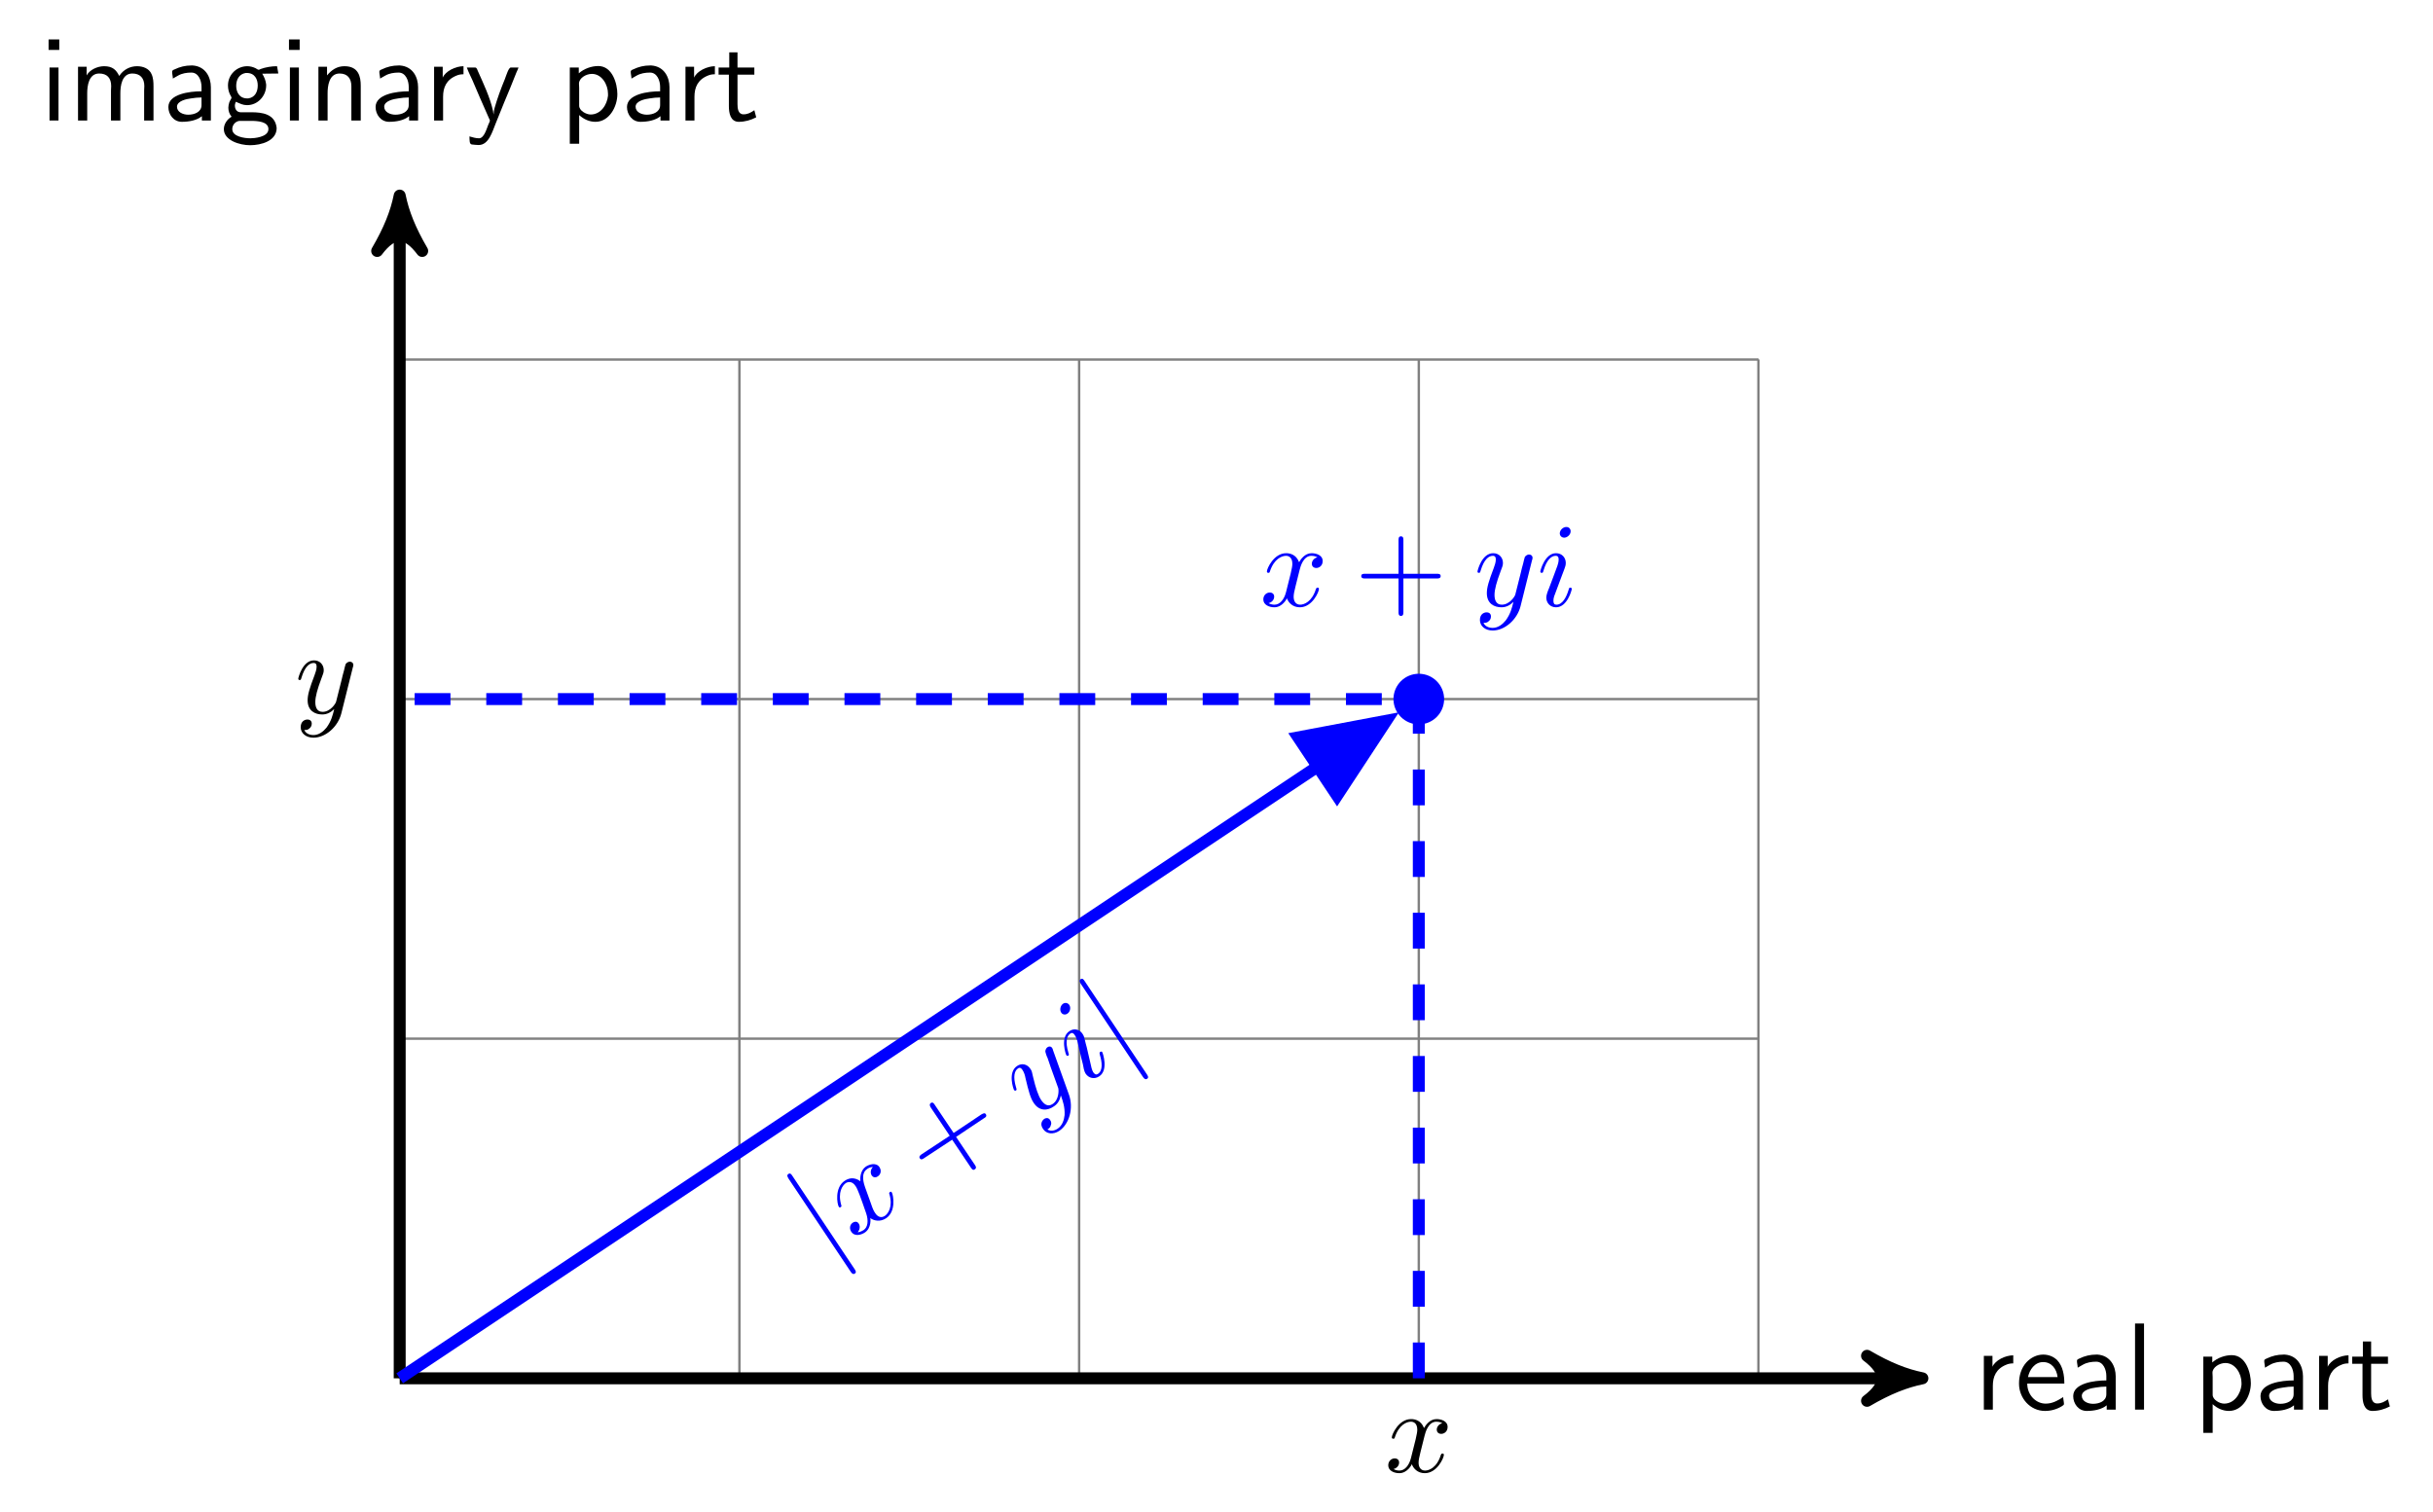
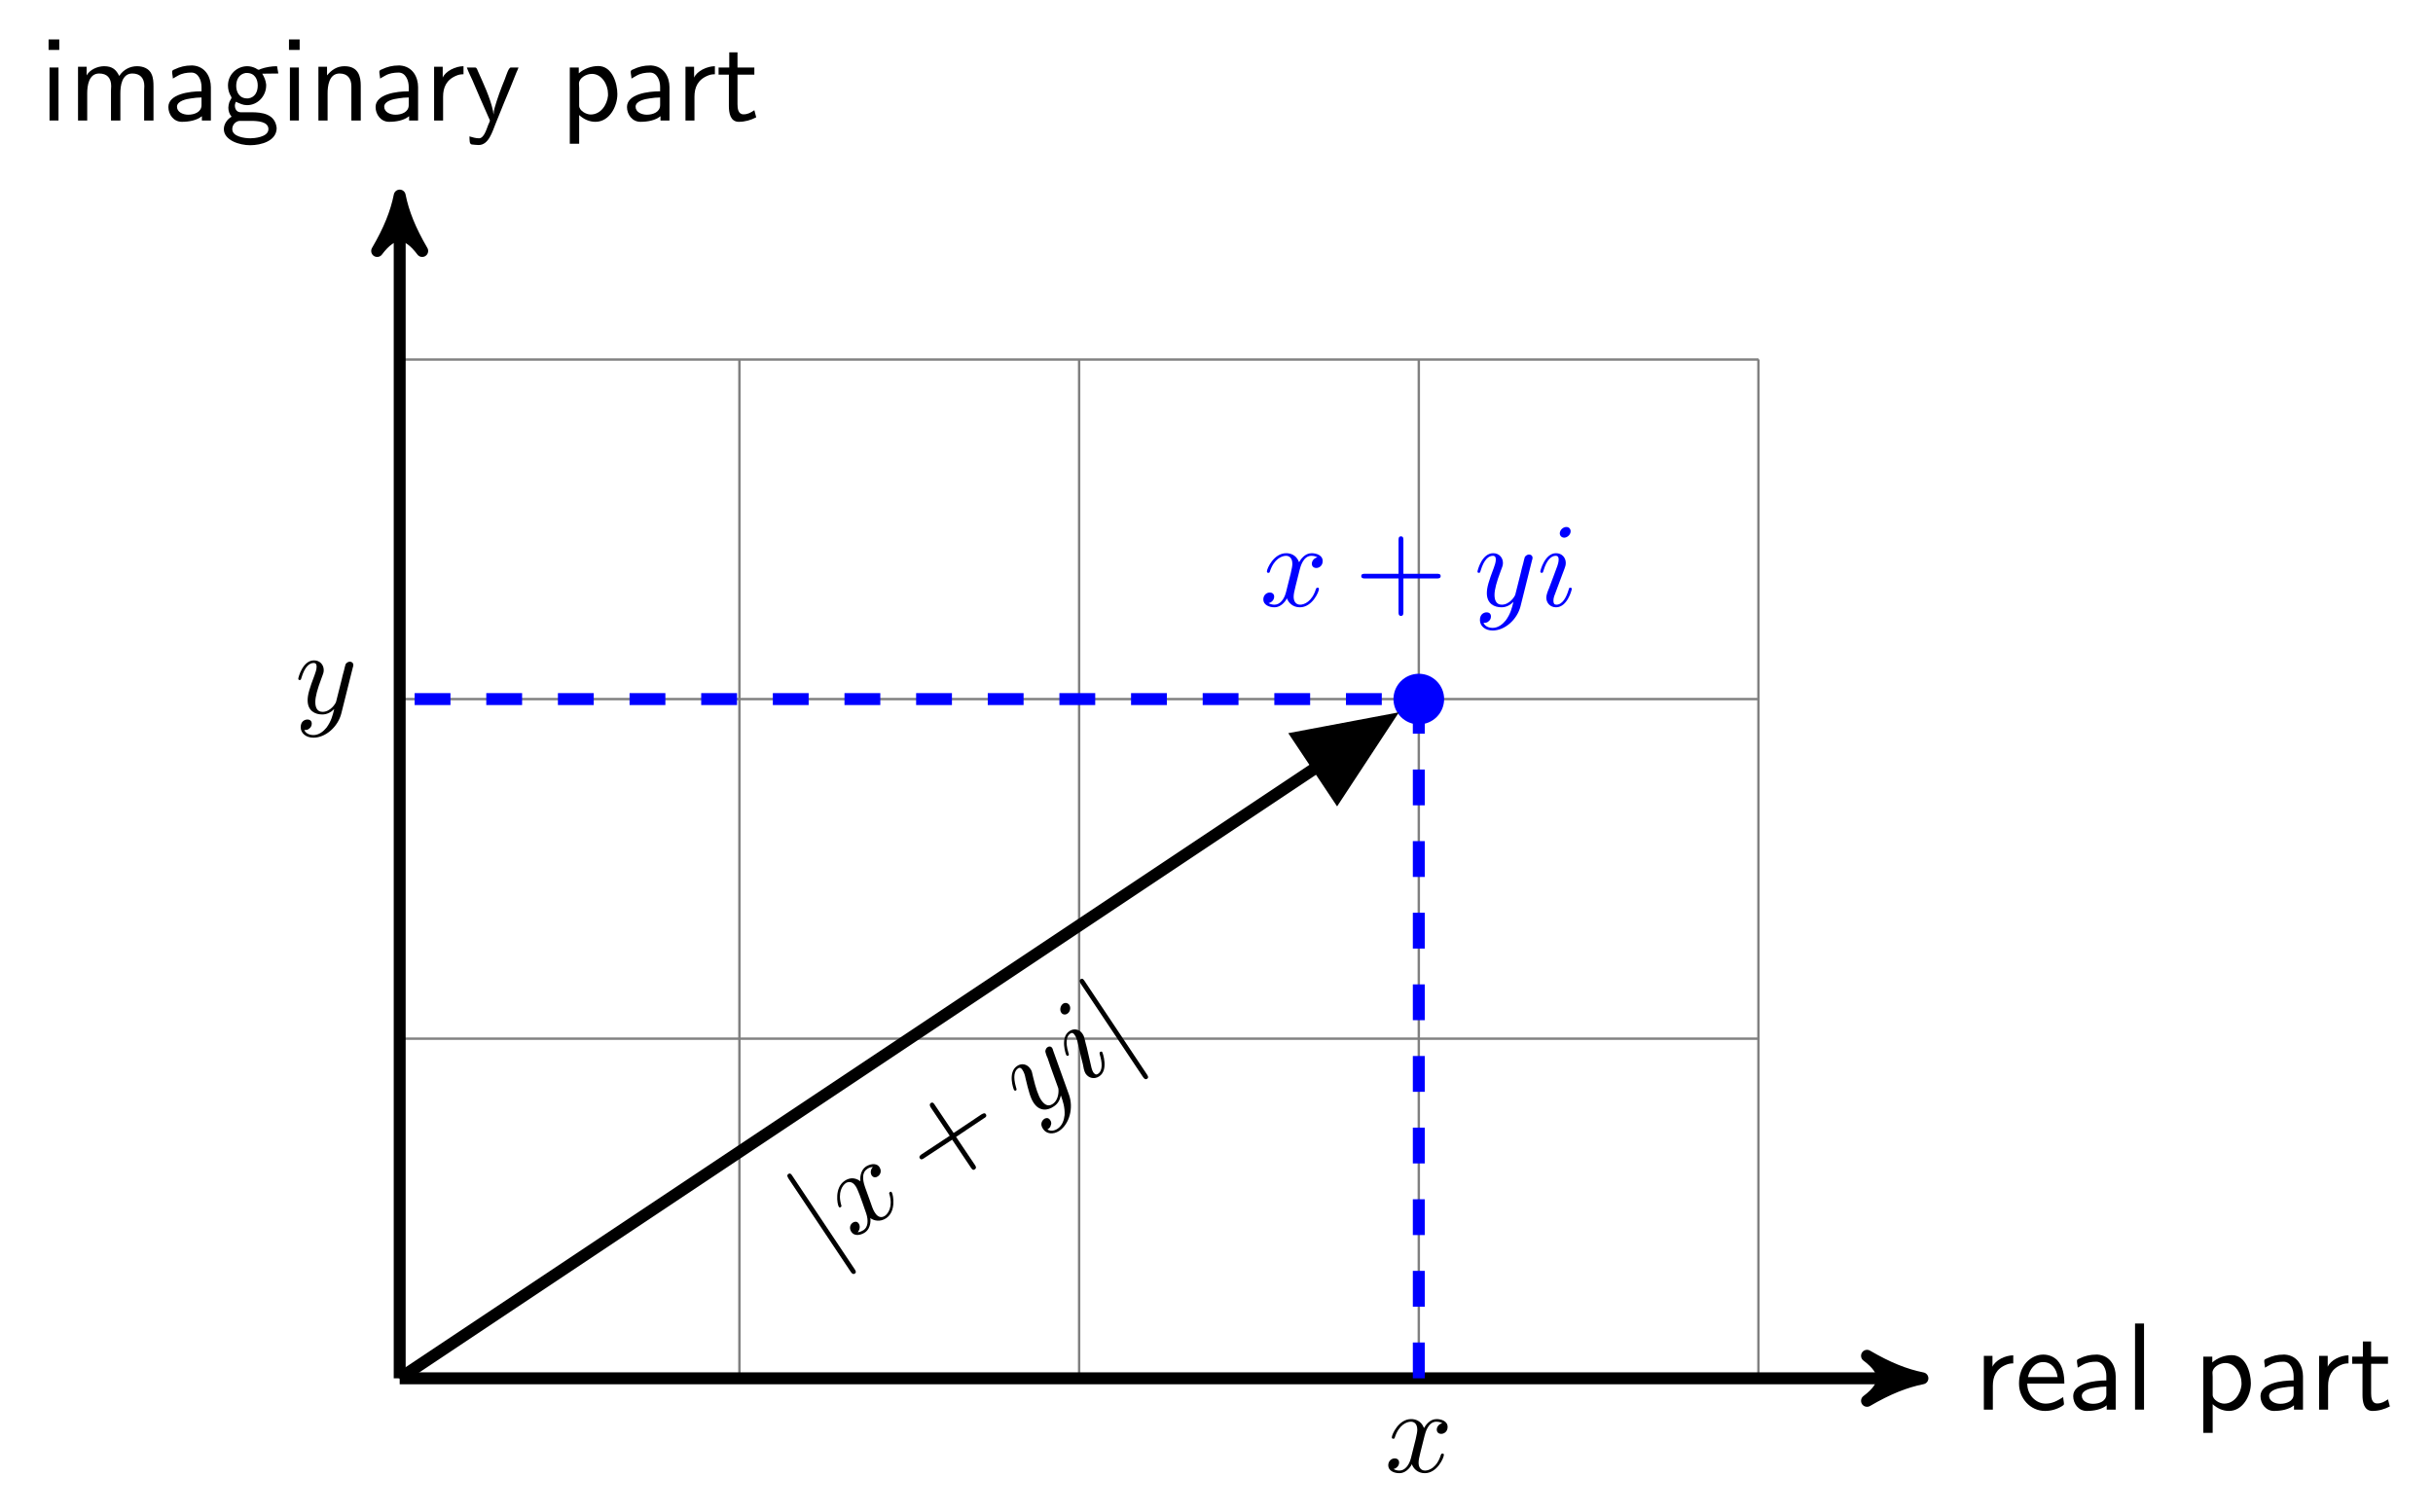
<svg xmlns="http://www.w3.org/2000/svg" xmlns:xlink="http://www.w3.org/1999/xlink" width="203.02" height="126.168" viewBox="0 0 203.02 126.168">
  <defs>
    <g>
      <g id="glyph-0-0">
        <path d="M 1.531 -3.594 L 1.531 -4.5 L 0.812 -4.5 L 0.812 -0.016 L 1.562 -0.016 L 1.562 -2 C 1.562 -2.766 1.828 -3.422 2.688 -3.766 C 2.859 -3.844 3.062 -3.875 3.266 -3.875 L 3.266 -4.547 C 2.609 -4.547 1.766 -4.141 1.531 -3.594 Z M 1.531 -3.594 " />
      </g>
      <g id="glyph-0-1">
        <path d="M 4.031 -1.062 C 3.531 -0.75 3.125 -0.516 2.562 -0.516 C 1.781 -0.516 1.031 -1.203 1.031 -2.188 L 4.125 -2.188 C 4.125 -2.875 4.016 -3.625 3.531 -4.141 C 3.219 -4.453 2.797 -4.609 2.359 -4.609 C 1.812 -4.609 1.312 -4.344 0.953 -3.953 C 0.531 -3.484 0.344 -2.844 0.344 -2.219 L 0.344 -2.172 C 0.344 -1 1.25 0.094 2.516 0.094 C 3.016 0.094 3.516 -0.047 3.938 -0.312 C 4 -0.375 4.094 -0.391 4.094 -0.484 C 4.094 -0.672 4.031 -0.875 4.031 -1.062 Z M 1.094 -2.734 C 1.219 -3.344 1.656 -3.984 2.359 -3.984 C 3.062 -3.984 3.484 -3.406 3.562 -2.734 Z M 1.094 -2.734 " />
      </g>
      <g id="glyph-0-2">
        <path d="M 0.812 -3.516 C 0.969 -3.594 1.094 -3.688 1.25 -3.766 C 1.578 -3.953 1.969 -4.016 2.359 -4.016 C 2.953 -4.016 3.203 -3.344 3.203 -2.828 C 3.203 -2.703 3.203 -2.578 3.203 -2.453 C 2.188 -2.453 0.438 -2.219 0.438 -1.141 C 0.438 -0.516 0.875 0.094 1.562 0.094 C 2.141 0.094 2.797 -0.016 3.234 -0.375 L 3.234 -0.016 L 3.984 -0.016 L 3.984 -2.797 C 3.984 -3.625 3.547 -4.531 2.469 -4.609 L 2.359 -4.609 C 1.859 -4.609 1.406 -4.5 0.953 -4.281 C 0.875 -4.25 0.75 -4.203 0.75 -4.094 C 0.75 -3.891 0.812 -3.703 0.812 -3.516 Z M 3.203 -1.938 L 3.203 -1.297 C 3.203 -0.719 2.609 -0.5 2.094 -0.5 C 1.672 -0.5 1.156 -0.703 1.156 -1.172 C 1.172 -1.656 1.953 -1.812 2.328 -1.859 C 2.609 -1.906 2.906 -1.938 3.203 -1.938 Z M 3.203 -1.938 " />
      </g>
      <g id="glyph-0-3">
        <path d="M 0.812 -7.203 L 0.812 -0.016 L 1.562 -0.016 L 1.562 -7.203 Z M 0.812 -7.203 " />
      </g>
      <g id="glyph-0-4">
        <path d="M 1.562 -3.953 L 1.562 -4.438 L 0.812 -4.438 L 0.812 1.922 L 1.594 1.922 L 1.594 -0.469 C 1.969 -0.125 2.438 0.094 2.953 0.094 C 4.109 0.094 4.781 -1.172 4.781 -2.219 C 4.781 -3.078 4.375 -4.562 3.188 -4.562 C 2.625 -4.562 2 -4.344 1.562 -3.953 Z M 4 -2.078 C 3.922 -1.328 3.406 -0.516 2.547 -0.516 C 2.188 -0.516 1.594 -0.828 1.594 -1.25 L 1.594 -2.75 C 1.594 -2.859 1.578 -2.984 1.578 -3.094 C 1.578 -3.547 2.156 -3.906 2.656 -3.906 C 3.484 -3.906 4 -3.016 4 -2.25 C 4 -2.188 4 -2.141 4 -2.078 Z M 4 -2.078 " />
      </g>
      <g id="glyph-0-5">
        <path d="M 1.062 -5.703 L 1.062 -4.438 L 0.172 -4.438 L 0.172 -3.844 L 1.031 -3.844 L 1.031 -1.219 C 1.031 -0.672 1.141 0.094 1.859 0.094 C 2.375 0.094 2.859 -0.047 3.312 -0.281 L 3.156 -0.875 C 2.859 -0.672 2.609 -0.531 2.25 -0.531 C 1.797 -0.531 1.75 -1.031 1.75 -1.375 L 1.75 -3.844 L 3.156 -3.844 L 3.156 -4.438 L 1.75 -4.438 L 1.75 -5.703 Z M 1.062 -5.703 " />
      </g>
      <g id="glyph-0-6">
        <path d="M 0.812 -4.438 L 0.812 -0.016 L 1.562 -0.016 L 1.562 -4.438 Z M 0.734 -6.781 L 0.734 -5.906 L 1.625 -5.906 L 1.625 -6.781 Z M 0.734 -6.781 " />
      </g>
      <g id="glyph-0-7">
        <path d="M 1.531 -3.781 L 1.531 -4.5 L 0.812 -4.5 L 0.812 -0.016 L 1.578 -0.016 L 1.578 -2.281 C 1.578 -2.906 1.703 -3.938 2.578 -3.938 C 3.234 -3.938 3.578 -3.562 3.578 -2.891 C 3.578 -2.766 3.562 -2.641 3.562 -2.516 L 3.562 -0.016 L 4.344 -0.016 L 4.344 -2.281 C 4.344 -2.906 4.469 -3.938 5.344 -3.938 C 5.984 -3.938 6.344 -3.562 6.344 -2.891 C 6.344 -2.766 6.328 -2.641 6.328 -2.516 L 6.328 -0.016 L 7.109 -0.016 L 7.109 -2.859 C 7.109 -3.219 7.094 -3.578 6.938 -3.906 C 6.734 -4.359 6.234 -4.547 5.734 -4.547 C 5.156 -4.547 4.594 -4.266 4.25 -3.734 C 4 -4.234 3.703 -4.547 2.984 -4.547 C 2.438 -4.547 1.781 -4.25 1.531 -3.781 Z M 1.531 -3.781 " />
      </g>
      <g id="glyph-0-8">
        <path d="M 0.922 -0.344 L 0.922 -0.328 C 0.562 -0.125 0.281 0.281 0.281 0.703 C 0.281 1.641 1.594 2.047 2.469 2.047 C 3.406 2.047 4.688 1.688 4.688 0.609 C 4.562 -0.578 3.453 -0.703 2.578 -0.703 L 1.688 -0.703 C 1.375 -0.703 1.203 -0.953 1.203 -1.25 L 1.203 -1.312 C 1.219 -1.422 1.25 -1.5 1.281 -1.578 C 1.656 -1.422 1.859 -1.297 2.219 -1.297 C 3.125 -1.297 3.812 -2.078 3.812 -2.938 L 3.812 -3.016 C 3.781 -3.344 3.656 -3.641 3.484 -3.922 L 4.828 -3.938 L 4.719 -4.547 C 4.266 -4.547 3.781 -4.469 3.344 -4.312 C 3.297 -4.281 3.234 -4.25 3.188 -4.25 C 3.109 -4.25 3 -4.344 2.938 -4.375 C 2.719 -4.484 2.469 -4.547 2.234 -4.547 C 1.391 -4.547 0.625 -3.875 0.625 -2.938 C 0.625 -2.625 0.703 -2.328 0.859 -2.062 C 0.875 -2.031 0.922 -1.969 0.922 -1.922 C 0.922 -1.844 0.781 -1.672 0.734 -1.531 C 0.688 -1.375 0.656 -1.219 0.656 -1.078 C 0.656 -0.812 0.75 -0.531 0.922 -0.344 Z M 1.578 0.016 L 2.516 0.016 C 3.078 0.016 4 0.062 4 0.703 C 4 1.391 2.766 1.469 2.5 1.469 C 1.984 1.469 0.984 1.328 0.984 0.703 C 0.984 0.359 1.234 0.062 1.578 0.016 Z M 2.109 -3.984 L 2.188 -3.984 C 2.875 -3.984 3.109 -3.438 3.109 -2.938 C 3.109 -2.406 2.875 -1.938 2.312 -1.859 L 2.234 -1.859 C 1.562 -1.859 1.312 -2.406 1.312 -2.906 C 1.312 -3.422 1.547 -3.891 2.109 -3.984 Z M 2.109 -3.984 " />
      </g>
      <g id="glyph-0-9">
        <path d="M 1.531 -3.781 L 1.531 -4.5 L 0.812 -4.5 L 0.812 -0.016 L 1.578 -0.016 L 1.578 -2.281 C 1.578 -2.875 1.688 -3.938 2.578 -3.938 C 3.234 -3.938 3.562 -3.531 3.562 -2.875 C 3.562 -2.75 3.562 -2.625 3.562 -2.516 L 3.562 -0.016 L 4.344 -0.016 L 4.344 -2.375 C 4.344 -2.547 4.344 -2.734 4.344 -2.922 C 4.344 -3.656 4.172 -4.547 2.984 -4.547 C 2.359 -4.547 1.906 -4.234 1.531 -3.781 Z M 1.531 -3.781 " />
      </g>
      <g id="glyph-0-10">
        <path d="M 0.141 -4.438 C 0.266 -4.078 0.453 -3.719 0.609 -3.375 C 1.031 -2.375 1.453 -1.406 1.891 -0.422 L 2 -0.172 C 2.031 -0.125 2.047 -0.078 2.062 -0.031 L 2.062 -0.016 C 2.062 0.031 2.047 0.078 2.031 0.109 L 1.922 0.359 C 1.766 0.766 1.562 1.469 1.156 1.469 C 0.891 1.469 0.625 1.391 0.359 1.312 C 0.375 1.656 0.344 1.938 0.547 1.984 C 0.734 2 0.938 2.031 1.125 2.031 C 1.969 2.031 2.266 0.922 2.547 0.234 L 3.234 -1.469 C 3.594 -2.328 3.953 -3.188 4.281 -4.031 C 4.344 -4.172 4.406 -4.297 4.453 -4.438 L 3.812 -4.438 C 3.625 -4.438 3.438 -3.797 3.312 -3.469 C 2.984 -2.672 2.688 -1.875 2.453 -1.047 C 2.406 -0.875 2.375 -0.688 2.375 -0.516 C 2.344 -0.609 2.344 -0.719 2.328 -0.812 C 2.078 -1.953 1.5 -3.156 1.062 -4.141 L 0.984 -4.328 C 0.922 -4.406 0.922 -4.438 0.812 -4.438 Z M 0.141 -4.438 " />
      </g>
      <g id="glyph-1-0">
        <path d="M 3.328 -3.016 C 3.391 -3.266 3.625 -4.188 4.312 -4.188 C 4.359 -4.188 4.609 -4.188 4.812 -4.062 C 4.531 -4 4.344 -3.766 4.344 -3.516 C 4.344 -3.359 4.453 -3.172 4.719 -3.172 C 4.938 -3.172 5.25 -3.344 5.25 -3.75 C 5.25 -4.266 4.672 -4.406 4.328 -4.406 C 3.75 -4.406 3.406 -3.875 3.281 -3.656 C 3.031 -4.312 2.5 -4.406 2.203 -4.406 C 1.172 -4.406 0.594 -3.125 0.594 -2.875 C 0.594 -2.766 0.703 -2.766 0.719 -2.766 C 0.797 -2.766 0.828 -2.797 0.844 -2.875 C 1.188 -3.938 1.844 -4.188 2.188 -4.188 C 2.375 -4.188 2.719 -4.094 2.719 -3.516 C 2.719 -3.203 2.547 -2.547 2.188 -1.141 C 2.031 -0.531 1.672 -0.109 1.234 -0.109 C 1.172 -0.109 0.953 -0.109 0.734 -0.234 C 0.984 -0.297 1.203 -0.5 1.203 -0.781 C 1.203 -1.047 0.984 -1.125 0.844 -1.125 C 0.531 -1.125 0.297 -0.875 0.297 -0.547 C 0.297 -0.094 0.781 0.109 1.219 0.109 C 1.891 0.109 2.25 -0.594 2.266 -0.641 C 2.391 -0.281 2.75 0.109 3.344 0.109 C 4.375 0.109 4.938 -1.172 4.938 -1.422 C 4.938 -1.531 4.859 -1.531 4.828 -1.531 C 4.734 -1.531 4.719 -1.484 4.688 -1.422 C 4.359 -0.344 3.688 -0.109 3.375 -0.109 C 2.984 -0.109 2.828 -0.422 2.828 -0.766 C 2.828 -0.984 2.875 -1.203 2.984 -1.641 Z M 3.328 -3.016 " />
      </g>
      <g id="glyph-1-1">
        <path d="M 4.844 -3.797 C 4.891 -3.938 4.891 -3.953 4.891 -4.031 C 4.891 -4.203 4.75 -4.297 4.594 -4.297 C 4.5 -4.297 4.344 -4.234 4.25 -4.094 C 4.234 -4.031 4.141 -3.734 4.109 -3.547 C 4.031 -3.297 3.969 -3.016 3.906 -2.75 L 3.453 -0.953 C 3.422 -0.812 2.984 -0.109 2.328 -0.109 C 1.828 -0.109 1.719 -0.547 1.719 -0.922 C 1.719 -1.375 1.891 -2 2.219 -2.875 C 2.375 -3.281 2.422 -3.391 2.422 -3.594 C 2.422 -4.031 2.109 -4.406 1.609 -4.406 C 0.656 -4.406 0.297 -2.953 0.297 -2.875 C 0.297 -2.766 0.391 -2.766 0.406 -2.766 C 0.516 -2.766 0.516 -2.797 0.562 -2.953 C 0.844 -3.891 1.234 -4.188 1.578 -4.188 C 1.656 -4.188 1.828 -4.188 1.828 -3.875 C 1.828 -3.625 1.719 -3.359 1.656 -3.172 C 1.25 -2.109 1.078 -1.547 1.078 -1.078 C 1.078 -0.188 1.703 0.109 2.297 0.109 C 2.688 0.109 3.016 -0.062 3.297 -0.344 C 3.172 0.172 3.047 0.672 2.656 1.203 C 2.391 1.531 2.016 1.828 1.562 1.828 C 1.422 1.828 0.969 1.797 0.797 1.406 C 0.953 1.406 1.094 1.406 1.219 1.281 C 1.328 1.203 1.422 1.062 1.422 0.875 C 1.422 0.562 1.156 0.531 1.062 0.531 C 0.828 0.531 0.5 0.688 0.5 1.172 C 0.5 1.672 0.938 2.047 1.562 2.047 C 2.578 2.047 3.609 1.141 3.891 0.016 Z M 4.844 -3.797 " />
      </g>
      <g id="glyph-1-2">
        <path d="M 2.828 -6.234 C 2.828 -6.438 2.688 -6.594 2.469 -6.594 C 2.188 -6.594 1.922 -6.328 1.922 -6.062 C 1.922 -5.875 2.062 -5.703 2.297 -5.703 C 2.531 -5.703 2.828 -5.938 2.828 -6.234 Z M 2.078 -2.484 C 2.188 -2.766 2.188 -2.797 2.297 -3.062 C 2.375 -3.266 2.422 -3.406 2.422 -3.594 C 2.422 -4.031 2.109 -4.406 1.609 -4.406 C 0.672 -4.406 0.297 -2.953 0.297 -2.875 C 0.297 -2.766 0.391 -2.766 0.406 -2.766 C 0.516 -2.766 0.516 -2.797 0.562 -2.953 C 0.844 -3.891 1.234 -4.188 1.578 -4.188 C 1.656 -4.188 1.828 -4.188 1.828 -3.875 C 1.828 -3.656 1.75 -3.453 1.719 -3.344 C 1.641 -3.094 1.188 -1.938 1.031 -1.5 C 0.922 -1.25 0.797 -0.922 0.797 -0.703 C 0.797 -0.234 1.141 0.109 1.609 0.109 C 2.547 0.109 2.922 -1.328 2.922 -1.422 C 2.922 -1.531 2.828 -1.531 2.797 -1.531 C 2.703 -1.531 2.703 -1.5 2.656 -1.344 C 2.469 -0.719 2.141 -0.109 1.641 -0.109 C 1.469 -0.109 1.391 -0.203 1.391 -0.438 C 1.391 -0.688 1.453 -0.828 1.688 -1.438 Z M 2.078 -2.484 " />
      </g>
      <g id="glyph-2-0">
        <path d="M 4.078 -2.297 L 6.859 -2.297 C 7 -2.297 7.188 -2.297 7.188 -2.5 C 7.188 -2.688 7 -2.688 6.859 -2.688 L 4.078 -2.688 L 4.078 -5.484 C 4.078 -5.625 4.078 -5.812 3.875 -5.812 C 3.672 -5.812 3.672 -5.625 3.672 -5.484 L 3.672 -2.688 L 0.891 -2.688 C 0.75 -2.688 0.562 -2.688 0.562 -2.5 C 0.562 -2.297 0.75 -2.297 0.891 -2.297 L 3.672 -2.297 L 3.672 0.5 C 3.672 0.641 3.672 0.828 3.875 0.828 C 4.078 0.828 4.078 0.641 4.078 0.5 Z M 4.078 -2.297 " />
      </g>
      <g id="glyph-3-0">
        <path d="M -2.641 -6.797 C -2.734 -6.953 -2.844 -7.109 -3 -7 C -3.172 -6.891 -3.062 -6.734 -2.969 -6.578 L 2.172 1.125 C 2.266 1.266 2.375 1.422 2.547 1.312 C 2.703 1.203 2.594 1.047 2.5 0.906 Z M -2.641 -6.797 " />
      </g>
      <g id="glyph-4-0">
        <path d="M 1.094 -4.359 C 1.016 -4.594 0.688 -5.5 1.266 -5.875 C 1.297 -5.906 1.5 -6.047 1.75 -6.047 C 1.547 -5.844 1.516 -5.547 1.656 -5.328 C 1.75 -5.203 1.938 -5.109 2.156 -5.266 C 2.344 -5.375 2.516 -5.688 2.297 -6.031 C 2.016 -6.453 1.453 -6.266 1.156 -6.078 C 0.688 -5.75 0.672 -5.109 0.703 -4.859 C 0.125 -5.281 -0.359 -5.062 -0.609 -4.891 C -1.469 -4.328 -1.234 -2.922 -1.094 -2.719 C -1.031 -2.625 -0.953 -2.688 -0.938 -2.703 C -0.875 -2.734 -0.859 -2.781 -0.891 -2.859 C -1.203 -3.938 -0.797 -4.5 -0.516 -4.703 C -0.359 -4.797 0 -4.922 0.312 -4.438 C 0.484 -4.188 0.719 -3.531 1.188 -2.172 C 1.391 -1.562 1.328 -1.016 0.969 -0.781 C 0.906 -0.75 0.734 -0.625 0.484 -0.594 C 0.641 -0.797 0.719 -1.094 0.562 -1.328 C 0.422 -1.547 0.188 -1.484 0.078 -1.406 C -0.188 -1.234 -0.234 -0.906 -0.047 -0.625 C 0.203 -0.25 0.719 -0.344 1.078 -0.578 C 1.641 -0.953 1.547 -1.75 1.531 -1.781 C 1.828 -1.562 2.344 -1.438 2.844 -1.766 C 3.703 -2.328 3.453 -3.703 3.328 -3.922 C 3.266 -4.016 3.203 -3.984 3.172 -3.953 C 3.094 -3.906 3.094 -3.859 3.125 -3.781 C 3.438 -2.703 3 -2.141 2.75 -1.969 C 2.422 -1.75 2.125 -1.906 1.938 -2.203 C 1.812 -2.375 1.719 -2.594 1.578 -3.016 Z M 1.094 -4.359 " />
      </g>
      <g id="glyph-4-1">
        <path d="M 1.922 -5.844 C 1.875 -6 1.875 -6.016 1.828 -6.078 C 1.734 -6.219 1.562 -6.219 1.438 -6.125 C 1.359 -6.078 1.266 -5.922 1.266 -5.766 C 1.281 -5.703 1.359 -5.406 1.453 -5.234 C 1.531 -4.984 1.625 -4.719 1.719 -4.453 L 2.344 -2.719 C 2.391 -2.562 2.422 -1.75 1.875 -1.391 C 1.453 -1.109 1.141 -1.406 0.922 -1.719 C 0.672 -2.094 0.469 -2.719 0.25 -3.625 C 0.156 -4.047 0.141 -4.172 0.016 -4.328 C -0.219 -4.703 -0.688 -4.844 -1.094 -4.562 C -1.891 -4.031 -1.391 -2.625 -1.344 -2.562 C -1.281 -2.469 -1.203 -2.516 -1.188 -2.516 C -1.109 -2.578 -1.125 -2.609 -1.172 -2.766 C -1.453 -3.703 -1.297 -4.172 -1.016 -4.359 C -0.953 -4.406 -0.812 -4.5 -0.641 -4.234 C -0.5 -4.031 -0.422 -3.75 -0.391 -3.562 C -0.125 -2.438 0.031 -1.875 0.297 -1.484 C 0.781 -0.75 1.484 -0.844 1.969 -1.188 C 2.297 -1.391 2.484 -1.719 2.562 -2.109 C 2.734 -1.625 2.906 -1.125 2.875 -0.469 C 2.828 -0.047 2.688 0.391 2.312 0.656 C 2.203 0.734 1.812 0.969 1.438 0.734 C 1.578 0.641 1.688 0.562 1.719 0.391 C 1.781 0.266 1.781 0.109 1.672 -0.047 C 1.5 -0.312 1.266 -0.203 1.188 -0.156 C 0.984 -0.016 0.797 0.297 1.078 0.688 C 1.344 1.109 1.922 1.188 2.438 0.844 C 3.281 0.266 3.625 -1.047 3.25 -2.141 Z M 1.922 -5.844 " />
      </g>
      <g id="glyph-4-2">
        <path d="M -1.094 -6.75 C -1.219 -6.922 -1.422 -6.969 -1.609 -6.859 C -1.844 -6.703 -1.922 -6.328 -1.766 -6.109 C -1.672 -5.953 -1.438 -5.891 -1.25 -6.031 C -1.047 -6.156 -0.938 -6.5 -1.094 -6.75 Z M 0.359 -3.219 C 0.281 -3.516 0.266 -3.547 0.203 -3.828 C 0.156 -4.031 0.125 -4.172 0.016 -4.328 C -0.219 -4.703 -0.688 -4.844 -1.094 -4.562 C -1.875 -4.047 -1.391 -2.625 -1.344 -2.562 C -1.281 -2.469 -1.203 -2.516 -1.188 -2.516 C -1.109 -2.578 -1.125 -2.609 -1.172 -2.766 C -1.453 -3.703 -1.297 -4.172 -1.016 -4.359 C -0.953 -4.406 -0.812 -4.5 -0.641 -4.234 C -0.516 -4.062 -0.469 -3.844 -0.422 -3.734 C -0.359 -3.484 -0.094 -2.266 0.031 -1.828 C 0.078 -1.562 0.141 -1.203 0.266 -1.016 C 0.531 -0.625 1.016 -0.531 1.406 -0.797 C 2.188 -1.312 1.703 -2.734 1.656 -2.812 C 1.594 -2.906 1.516 -2.844 1.484 -2.828 C 1.406 -2.781 1.422 -2.75 1.453 -2.594 C 1.641 -1.969 1.719 -1.281 1.297 -1 C 1.156 -0.906 1.047 -0.938 0.906 -1.125 C 0.781 -1.344 0.75 -1.5 0.609 -2.141 Z M 0.359 -3.219 " />
      </g>
      <g id="glyph-5-0">
        <path d="M 2.109 -4.172 L 4.422 -5.719 C 4.547 -5.781 4.703 -5.891 4.594 -6.062 C 4.5 -6.219 4.344 -6.109 4.219 -6.047 L 1.906 -4.5 L 0.344 -6.828 C 0.266 -6.953 0.172 -7.109 0 -7 C -0.156 -6.875 -0.062 -6.719 0.016 -6.594 L 1.578 -4.266 L -0.75 -2.734 C -0.859 -2.656 -1.016 -2.547 -0.922 -2.391 C -0.812 -2.219 -0.656 -2.328 -0.547 -2.406 L 1.781 -3.938 L 3.344 -1.609 C 3.422 -1.5 3.516 -1.344 3.672 -1.469 C 3.844 -1.578 3.75 -1.734 3.672 -1.844 Z M 2.109 -4.172 " />
      </g>
    </g>
    <clipPath id="clip-0">
      <path clip-rule="nonzero" d="M 19 46 L 130 46 L 130 126.168 L 19 126.168 Z M 19 46 " />
    </clipPath>
  </defs>
  <path fill="none" stroke-width="0.199" stroke-linecap="butt" stroke-linejoin="miter" stroke="rgb(50%, 50%, 50%)" stroke-opacity="1" stroke-miterlimit="10" d="M -0 0.001 L 113.386 0.001 M -0 28.349 L 113.386 28.349 M -0 56.692 L 113.386 56.692 M -0 85.032 L 113.386 85.032 M -0 0.001 L -0 85.04 M 28.347 0.001 L 28.347 85.04 M 56.695 0.001 L 56.695 85.04 M 85.039 0.001 L 85.039 85.04 M 113.378 0.001 L 113.378 85.04 " transform="matrix(1, 0, 0, -1, 33.352, 115.04)" />
  <path fill="none" stroke-width="0.996" stroke-linecap="butt" stroke-linejoin="miter" stroke="rgb(0%, 0%, 0%)" stroke-opacity="1" stroke-miterlimit="10" d="M -0 0.001 L 125.906 0.001 " transform="matrix(1, 0, 0, -1, 33.352, 115.04)" />
  <path fill-rule="nonzero" fill="rgb(0%, 0%, 0%)" fill-opacity="1" stroke-width="0.996" stroke-linecap="butt" stroke-linejoin="round" stroke="rgb(0%, 0%, 0%)" stroke-opacity="1" stroke-miterlimit="10" d="M 1.155 0.001 C -0.29 0.29 -1.735 0.868 -3.466 1.88 C -1.735 0.579 -1.735 -0.577 -3.466 -1.878 C -1.735 -0.866 -0.29 -0.288 1.155 0.001 Z M 1.155 0.001 " transform="matrix(1, 0, 0, -1, 159.2588, 115.04)" />
  <g fill="rgb(0%, 0%, 0%)" fill-opacity="1">
    <use xlink:href="#glyph-0-0" x="164.729" y="117.668" />
    <use xlink:href="#glyph-0-1" x="168.132" y="117.668" />
    <use xlink:href="#glyph-0-2" x="172.559" y="117.668" />
    <use xlink:href="#glyph-0-3" x="177.345" y="117.668" />
  </g>
  <g fill="rgb(0%, 0%, 0%)" fill-opacity="1">
    <use xlink:href="#glyph-0-4" x="183.041" y="117.668" />
    <use xlink:href="#glyph-0-2" x="188.187" y="117.668" />
  </g>
  <g fill="rgb(0%, 0%, 0%)" fill-opacity="1">
    <use xlink:href="#glyph-0-0" x="192.704" y="117.668" />
    <use xlink:href="#glyph-0-5" x="196.107" y="117.668" />
  </g>
  <path fill="none" stroke-width="0.996" stroke-linecap="butt" stroke-linejoin="miter" stroke="rgb(0%, 0%, 0%)" stroke-opacity="1" stroke-miterlimit="10" d="M -0 0.001 L -0 97.56 " transform="matrix(1, 0, 0, -1, 33.352, 115.04)" />
  <path fill-rule="nonzero" fill="rgb(0%, 0%, 0%)" fill-opacity="1" stroke-width="0.996" stroke-linecap="butt" stroke-linejoin="round" stroke="rgb(0%, 0%, 0%)" stroke-opacity="1" stroke-miterlimit="10" d="M 1.156 0 C -0.29 0.289 -1.735 0.868 -3.465 1.879 C -1.735 0.579 -1.735 -0.578 -3.465 -1.878 C -1.735 -0.867 -0.29 -0.289 1.156 0 Z M 1.156 0 " transform="matrix(0, -1, -1, 0, 33.352, 17.48)" />
  <g fill="rgb(0%, 0%, 0%)" fill-opacity="1">
    <use xlink:href="#glyph-0-6" x="3.32" y="10.073" />
    <use xlink:href="#glyph-0-7" x="5.699" y="10.073" />
    <use xlink:href="#glyph-0-2" x="13.612" y="10.073" />
    <use xlink:href="#glyph-0-8" x="18.398" y="10.073" />
    <use xlink:href="#glyph-0-6" x="23.379" y="10.073" />
    <use xlink:href="#glyph-0-9" x="25.758" y="10.073" />
    <use xlink:href="#glyph-0-2" x="30.903" y="10.073" />
  </g>
  <g fill="rgb(0%, 0%, 0%)" fill-opacity="1">
    <use xlink:href="#glyph-0-0" x="35.411" y="10.073" />
    <use xlink:href="#glyph-0-10" x="38.814" y="10.073" />
  </g>
  <g fill="rgb(0%, 0%, 0%)" fill-opacity="1">
    <use xlink:href="#glyph-0-4" x="46.734" y="10.073" />
    <use xlink:href="#glyph-0-2" x="51.88" y="10.073" />
  </g>
  <g fill="rgb(0%, 0%, 0%)" fill-opacity="1">
    <use xlink:href="#glyph-0-0" x="56.387" y="10.073" />
    <use xlink:href="#glyph-0-5" x="59.79" y="10.073" />
  </g>
  <path fill-rule="nonzero" fill="rgb(0%, 0%, 100%)" fill-opacity="1" d="M 120.504 58.348 C 120.504 57.18 119.559 56.234 118.391 56.234 C 117.227 56.234 116.277 57.18 116.277 58.348 C 116.277 59.512 117.227 60.461 118.391 60.461 C 119.559 60.461 120.504 59.512 120.504 58.348 Z M 120.504 58.348 " />
  <g fill="rgb(0%, 0%, 100%)" fill-opacity="1">
    <use xlink:href="#glyph-1-0" x="105.12" y="50.578" />
  </g>
  <g fill="rgb(0%, 0%, 100%)" fill-opacity="1">
    <use xlink:href="#glyph-2-0" x="113.027" y="50.578" />
  </g>
  <g fill="rgb(0%, 0%, 100%)" fill-opacity="1">
    <use xlink:href="#glyph-1-1" x="122.99" y="50.578" />
  </g>
  <g fill="rgb(0%, 0%, 100%)" fill-opacity="1">
    <use xlink:href="#glyph-1-2" x="128.233" y="50.578" />
  </g>
  <g clip-path="url(#clip-0)">
-     <path fill="none" stroke-width="0.996" stroke-linecap="butt" stroke-linejoin="miter" stroke="rgb(0%, 0%, 100%)" stroke-opacity="1" stroke-miterlimit="10" d="M -0 0.001 L 82.011 54.673 " transform="matrix(1, 0, 0, -1, 33.352, 115.04)" />
+     <path fill="none" stroke-width="0.996" stroke-linecap="butt" stroke-linejoin="miter" stroke="rgb(0%, 0%, 0%)" stroke-opacity="1" stroke-miterlimit="10" d="M -0 0.001 L 82.011 54.673 " transform="matrix(1, 0, 0, -1, 33.352, 115.04)" />
  </g>
-   <path fill-rule="nonzero" fill="rgb(0%, 0%, 100%)" fill-opacity="1" stroke-width="0.996" stroke-linecap="butt" stroke-linejoin="miter" stroke="rgb(0%, 0%, 100%)" stroke-opacity="1" stroke-miterlimit="10" d="M -6.503 2.921 L 0.372 -0 L -6.504 -2.919 Z M -6.503 2.921 " transform="matrix(0.83202, -0.55467, -0.55467, -0.83202, 115.3627, 60.36616)" />
-   <g fill="rgb(0%, 0%, 100%)" fill-opacity="1">
+   <path fill-rule="nonzero" fill="rgb(0%, 0%, 0%)" fill-opacity="1" stroke-width="0.996" stroke-linecap="butt" stroke-linejoin="miter" stroke="rgb(0%, 0%, 0%)" stroke-opacity="1" stroke-miterlimit="10" d="M -6.503 2.921 L 0.372 -0 L -6.504 -2.919 Z M -6.503 2.921 " transform="matrix(0.83202, -0.55467, -0.55467, -0.83202, 115.3627, 60.36616)" />
+   <g fill="rgb(0%, 0%, 0%)" fill-opacity="1">
    <use xlink:href="#glyph-3-0" x="68.789" y="104.983" />
  </g>
-   <g fill="rgb(0%, 0%, 100%)" fill-opacity="1">
+   <g fill="rgb(0%, 0%, 0%)" fill-opacity="1">
    <use xlink:href="#glyph-4-0" x="71.091" y="103.448" />
  </g>
-   <g fill="rgb(0%, 0%, 100%)" fill-opacity="1">
+   <g fill="rgb(0%, 0%, 0%)" fill-opacity="1">
    <use xlink:href="#glyph-5-0" x="77.671" y="99.062" />
  </g>
-   <g fill="rgb(0%, 0%, 100%)" fill-opacity="1">
+   <g fill="rgb(0%, 0%, 0%)" fill-opacity="1">
    <use xlink:href="#glyph-4-1" x="85.96" y="93.536" />
  </g>
-   <g fill="rgb(0%, 0%, 100%)" fill-opacity="1">
+   <g fill="rgb(0%, 0%, 0%)" fill-opacity="1">
    <use xlink:href="#glyph-4-2" x="90.323" y="90.628" />
  </g>
-   <g fill="rgb(0%, 0%, 100%)" fill-opacity="1">
+   <g fill="rgb(0%, 0%, 0%)" fill-opacity="1">
    <use xlink:href="#glyph-3-0" x="93.177" y="88.725" />
  </g>
  <g fill="rgb(0%, 0%, 0%)" fill-opacity="1">
    <use xlink:href="#glyph-1-0" x="115.545" y="122.848" />
  </g>
  <g fill="rgb(0%, 0%, 0%)" fill-opacity="1">
    <use xlink:href="#glyph-1-1" x="24.592" y="59.523" />
  </g>
  <path fill="none" stroke-width="0.996" stroke-linecap="butt" stroke-linejoin="miter" stroke="rgb(0%, 0%, 100%)" stroke-opacity="1" stroke-dasharray="2.989 2.989" stroke-miterlimit="10" d="M 85.039 0.001 L 85.039 56.692 L -0 56.692 " transform="matrix(1, 0, 0, -1, 33.352, 115.04)" />
</svg>
